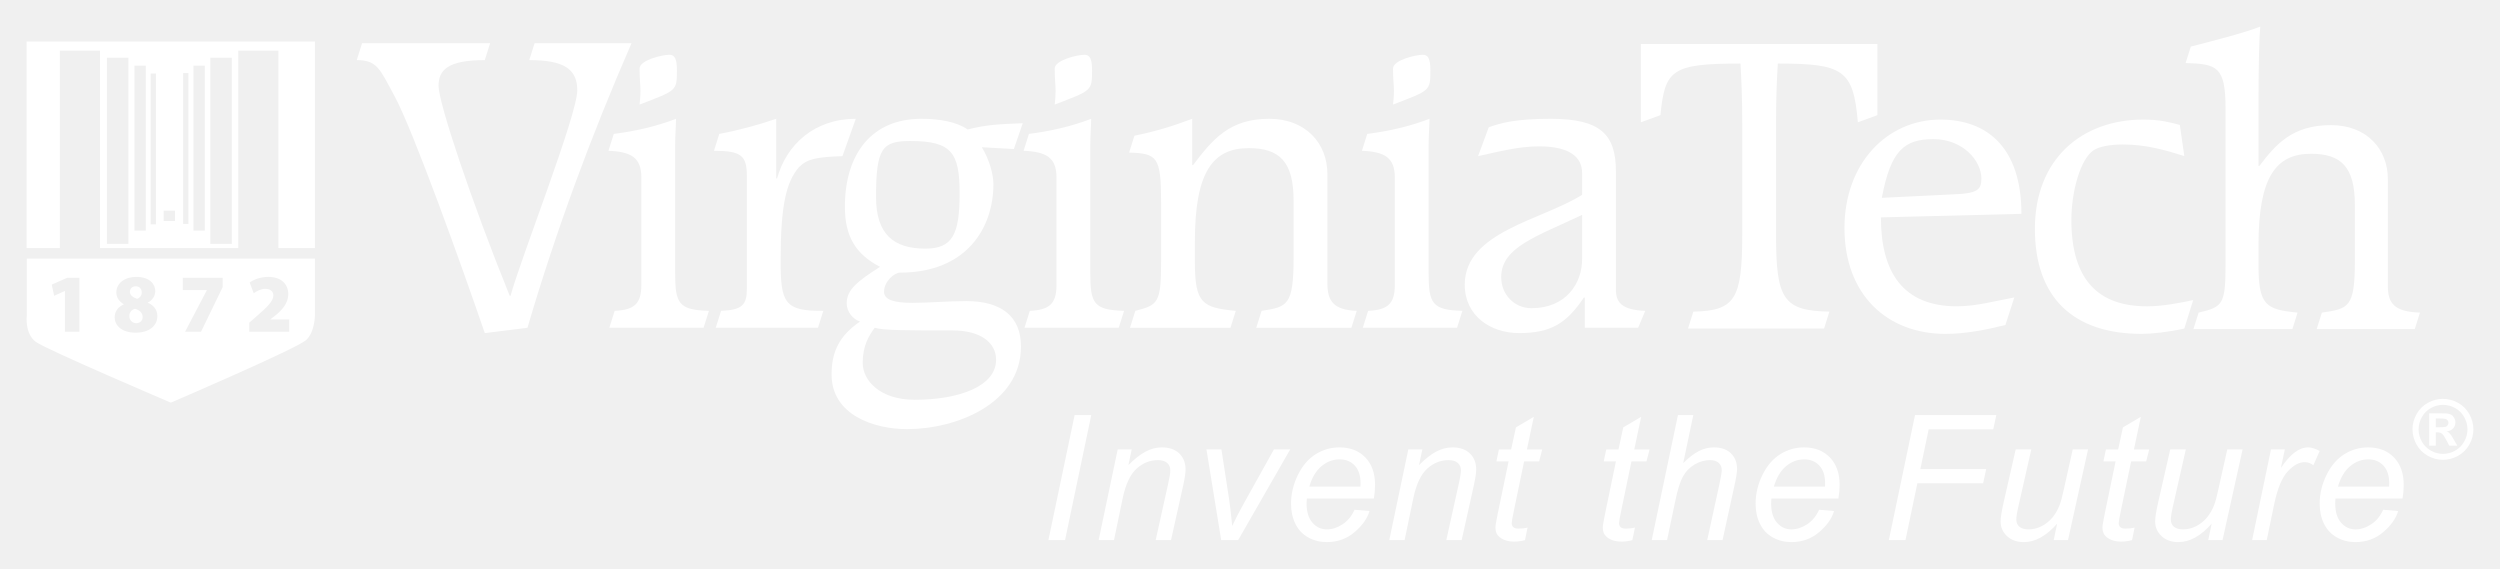
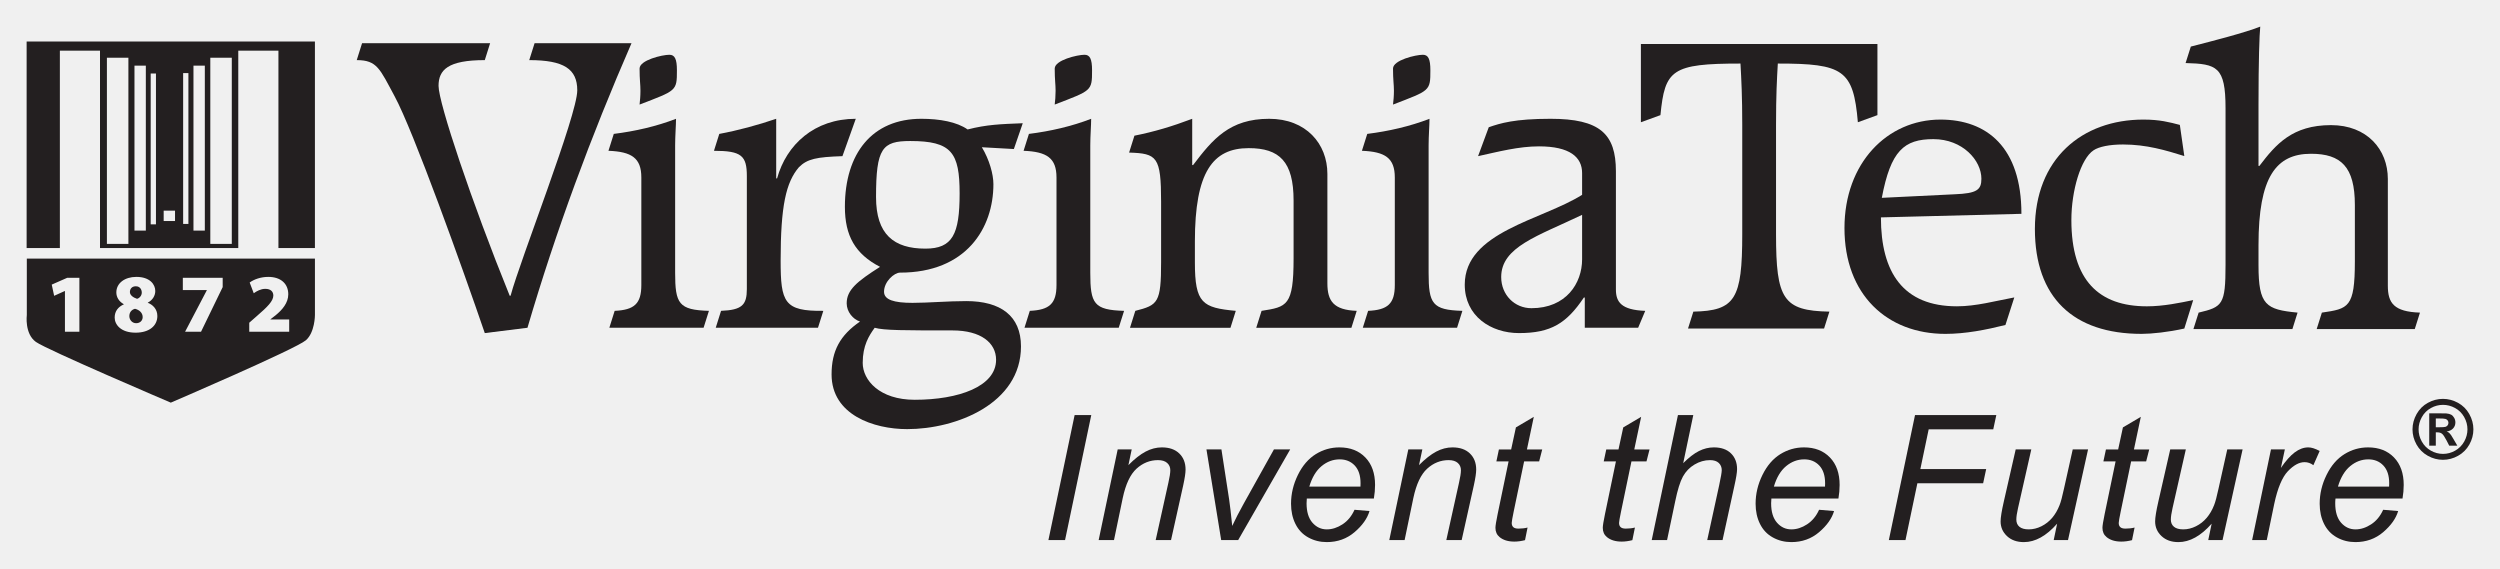
<svg xmlns="http://www.w3.org/2000/svg" viewBox="0 0 187.942 42.754" height="42.754" width="187.942" xml:space="preserve" version="1.1" id="svg2">
  <defs id="defs6">
    <clipPath id="clipPath18" clipPathUnits="userSpaceOnUse">
      <path id="path20" d="m 0,77.538 189.001,0 L 189.001,0 0,0 0,77.538 Z" />
    </clipPath>
  </defs>
  <g transform="matrix(1.25,0,0,-1.25,-25.25961,69.591)" id="g10">
-     <g style="fill:#ffffff" id="g4264">
-       <path d="m 34.148,41.005 -1.292,0 0,11.196 1.292,0 0,-11.196 z m -1.622,0.799 -0.683,0 0,9.921 0.683,0 0,-9.921 z m -0.987,0.401 -0.317,0 0,9.072 0.317,0 0,-9.072 z m -0.805,0.175 -0.683,0 0,0.624 0.683,0 0,-0.624 z m -1.147,-0.2 -0.317,0 0,9.072 0.317,0 0,-9.072 z m -0.609,-0.376 -0.683,0 0,9.921 0.683,0 0,-9.921 z m -1.048,-0.799 -1.293,0 0,11.196 1.293,0 0,-11.196 z m -6.121,12.171 0,-12.421 1.999,0 0,11.871 2.414,0 0,-11.871 8.316,0 0,11.871 2.415,0 0,-11.871 2.194,0 0,12.421 -17.338,0 z" style="fill:#ffffff;fill-opacity:1;fill-rule:nonzero;stroke:none" id="path12" />
-       <g style="fill:#ffffff" id="g14">
-         <g style="fill:#ffffff" id="g16" clip-path="url(#clipPath18)">
-           <g style="fill:#ffffff" id="g22" transform="translate(41.6626,52.0576)">
-             <path d="m 0,0 c 1.23,0 1.391,-0.534 2.273,-2.166 1.123,-2.059 4.091,-10.348 5.428,-14.251 l 2.567,0.32 c 1.712,5.83 3.824,11.526 6.257,17.115 l -5.829,0 L 10.375,0 c 2.085,0 2.888,-0.534 2.888,-1.818 0,-1.497 -3.422,-10.161 -4.011,-12.353 l -0.053,0 C 6.899,-8.502 4.92,-2.567 4.92,-1.55 4.92,-0.588 5.482,0 7.701,0 l 0.321,1.018 -7.701,0 L 0,0 Z" style="fill:#ffffff;fill-opacity:1;fill-rule:evenodd;stroke:none" id="path24" />
+     <g id="g4264">
+       <path d="m 34.148,41.005 -1.292,0 0,11.196 1.292,0 0,-11.196 z m -1.622,0.799 -0.683,0 0,9.921 0.683,0 0,-9.921 z m -0.987,0.401 -0.317,0 0,9.072 0.317,0 0,-9.072 z m -0.805,0.175 -0.683,0 0,0.624 0.683,0 0,-0.624 z m -1.147,-0.2 -0.317,0 0,9.072 0.317,0 0,-9.072 z m -0.609,-0.376 -0.683,0 0,9.921 0.683,0 0,-9.921 z m -1.048,-0.799 -1.293,0 0,11.196 1.293,0 0,-11.196 z m -6.121,12.171 0,-12.421 1.999,0 0,11.871 2.414,0 0,-11.871 8.316,0 0,11.871 2.415,0 0,-11.871 2.194,0 0,12.421 -17.338,0 z" style="fill:#231f20;fill-opacity:1;fill-rule:nonzero;stroke:none" id="path12" />
+       <g id="g14">
+         <g id="g16" clip-path="url(#clipPath18)">
+           <g id="g22" transform="translate(41.6626,52.0576)">
+             <path d="m 0,0 c 1.23,0 1.391,-0.534 2.273,-2.166 1.123,-2.059 4.091,-10.348 5.428,-14.251 l 2.567,0.32 c 1.712,5.83 3.824,11.526 6.257,17.115 l -5.829,0 L 10.375,0 c 2.085,0 2.888,-0.534 2.888,-1.818 0,-1.497 -3.422,-10.161 -4.011,-12.353 l -0.053,0 C 6.899,-8.502 4.92,-2.567 4.92,-1.55 4.92,-0.588 5.482,0 7.701,0 l 0.321,1.018 -7.701,0 L 0,0 Z" style="fill:#231f20;fill-opacity:1;fill-rule:evenodd;stroke:none" id="path24" />
          </g>
-           <g style="fill:#ffffff" id="g26" transform="translate(60.9185,51.4429)">
-             <path d="m 0,0 c 0,0.696 -0.134,0.936 -0.455,0.936 -0.428,0 -1.791,-0.321 -1.791,-0.829 0,-0.695 0.053,-0.936 0.053,-1.337 0,-0.321 -0.027,-0.588 -0.053,-0.829 C -0.026,-1.203 0,-1.256 0,0 m 1.604,-15.482 0.321,1.017 c -1.818,0.053 -2.032,0.427 -2.032,2.298 l 0,7.648 c 0,0.589 0.053,1.203 0.053,1.604 -1.176,-0.454 -2.459,-0.748 -3.743,-0.908 l -0.321,-1.016 c 1.39,-0.054 1.978,-0.428 1.978,-1.605 l 0,-6.471 c 0,-1.123 -0.426,-1.497 -1.604,-1.55 l -0.32,-1.017 5.668,0 z" style="fill:#ffffff;fill-opacity:1;fill-rule:evenodd;stroke:none" id="path28" />
+           <g id="g26" transform="translate(60.9185,51.4429)">
+             <path d="m 0,0 c 0,0.696 -0.134,0.936 -0.455,0.936 -0.428,0 -1.791,-0.321 -1.791,-0.829 0,-0.695 0.053,-0.936 0.053,-1.337 0,-0.321 -0.027,-0.588 -0.053,-0.829 C -0.026,-1.203 0,-1.256 0,0 m 1.604,-15.482 0.321,1.017 c -1.818,0.053 -2.032,0.427 -2.032,2.298 l 0,7.648 c 0,0.589 0.053,1.203 0.053,1.604 -1.176,-0.454 -2.459,-0.748 -3.743,-0.908 l -0.321,-1.016 c 1.39,-0.054 1.978,-0.428 1.978,-1.605 l 0,-6.471 c 0,-1.123 -0.426,-1.497 -1.604,-1.55 l -0.32,-1.017 5.668,0 z" style="fill:#231f20;fill-opacity:1;fill-rule:evenodd;stroke:none" id="path28" />
          </g>
-           <g style="fill:#ffffff" id="g30" transform="translate(69.4023,35.9604)">
-             <path d="m 0,0 0.321,1.018 c -2.353,-0.028 -2.567,0.506 -2.567,3.02 0,3.289 0.321,4.707 1.097,5.615 0.507,0.509 1.069,0.615 2.62,0.668 l 0.802,2.247 c -2.487,0 -4.171,-1.551 -4.732,-3.583 l -0.054,0 0,3.583 c -1.096,-0.374 -2.273,-0.695 -3.423,-0.909 l -0.32,-1.016 c 1.657,0 1.978,-0.294 1.978,-1.524 l 0,-6.792 c 0,-0.962 -0.295,-1.257 -1.551,-1.309 L -6.149,0 0,0 Z" style="fill:#ffffff;fill-opacity:1;fill-rule:evenodd;stroke:none" id="path32" />
+           <g id="g30" transform="translate(69.4023,35.9604)">
+             <path d="m 0,0 0.321,1.018 c -2.353,-0.028 -2.567,0.506 -2.567,3.02 0,3.289 0.321,4.707 1.097,5.615 0.507,0.509 1.069,0.615 2.62,0.668 l 0.802,2.247 c -2.487,0 -4.171,-1.551 -4.732,-3.583 l -0.054,0 0,3.583 c -1.096,-0.374 -2.273,-0.695 -3.423,-0.909 l -0.32,-1.016 c 1.657,0 1.978,-0.294 1.978,-1.524 l 0,-6.792 c 0,-0.962 -0.295,-1.257 -1.551,-1.309 L -6.149,0 0,0 Z" style="fill:#231f20;fill-opacity:1;fill-rule:evenodd;stroke:none" id="path32" />
          </g>
-           <g style="fill:#ffffff" id="g34" transform="translate(81.7178,48.2617)">
-             <path d="M 0,0 C -1.364,-0.054 -2.167,-0.081 -3.316,-0.375 -3.958,0.08 -5,0.267 -6.097,0.267 c -2.968,0 -4.6,-2.086 -4.6,-5.295 0,-1.738 0.616,-2.835 2.114,-3.61 -1.391,-0.883 -2.006,-1.39 -2.006,-2.193 0,-0.507 0.374,-0.961 0.802,-1.096 -1.203,-0.828 -1.711,-1.764 -1.711,-3.181 0,-2.434 2.54,-3.289 4.545,-3.289 2.942,0 6.846,1.524 6.846,4.973 0,1.844 -1.23,2.727 -3.29,2.727 -1.122,0 -2.271,-0.106 -3.234,-0.106 -1.124,0 -1.712,0.187 -1.712,0.668 0,0.614 0.614,1.15 0.963,1.15 3.983,0 5.615,2.674 5.615,5.321 0,0.588 -0.241,1.471 -0.695,2.22 L -0.535,-1.552 0,0 Z m -8.824,-4.439 c 0,2.941 0.373,3.369 2.058,3.369 2.488,0 2.969,-0.695 2.969,-3.156 0,-2.46 -0.428,-3.316 -2.059,-3.316 -1.899,0 -2.968,0.856 -2.968,3.103 m 7.22,-9.787 c 0,-1.604 -2.247,-2.406 -4.895,-2.406 -2.111,0 -3.127,1.176 -3.127,2.219 0,1.043 0.374,1.631 0.721,2.112 0.535,-0.16 1.819,-0.16 4.68,-0.16 1.711,0 2.621,-0.748 2.621,-1.765" style="fill:#ffffff;fill-opacity:1;fill-rule:evenodd;stroke:none" id="path36" />
+           <g id="g34" transform="translate(81.7178,48.2617)">
+             <path d="M 0,0 C -1.364,-0.054 -2.167,-0.081 -3.316,-0.375 -3.958,0.08 -5,0.267 -6.097,0.267 c -2.968,0 -4.6,-2.086 -4.6,-5.295 0,-1.738 0.616,-2.835 2.114,-3.61 -1.391,-0.883 -2.006,-1.39 -2.006,-2.193 0,-0.507 0.374,-0.961 0.802,-1.096 -1.203,-0.828 -1.711,-1.764 -1.711,-3.181 0,-2.434 2.54,-3.289 4.545,-3.289 2.942,0 6.846,1.524 6.846,4.973 0,1.844 -1.23,2.727 -3.29,2.727 -1.122,0 -2.271,-0.106 -3.234,-0.106 -1.124,0 -1.712,0.187 -1.712,0.668 0,0.614 0.614,1.15 0.963,1.15 3.983,0 5.615,2.674 5.615,5.321 0,0.588 -0.241,1.471 -0.695,2.22 L -0.535,-1.552 0,0 Z m -8.824,-4.439 c 0,2.941 0.373,3.369 2.058,3.369 2.488,0 2.969,-0.695 2.969,-3.156 0,-2.46 -0.428,-3.316 -2.059,-3.316 -1.899,0 -2.968,0.856 -2.968,3.103 m 7.22,-9.787 c 0,-1.604 -2.247,-2.406 -4.895,-2.406 -2.111,0 -3.127,1.176 -3.127,2.219 0,1.043 0.374,1.631 0.721,2.112 0.535,-0.16 1.819,-0.16 4.68,-0.16 1.711,0 2.621,-0.748 2.621,-1.765" style="fill:#231f20;fill-opacity:1;fill-rule:evenodd;stroke:none" id="path36" />
          </g>
-           <g style="fill:#ffffff" id="g38" transform="translate(85.8857,51.4429)">
-             <path d="m 0,0 c 0,0.696 -0.134,0.936 -0.455,0.936 -0.428,0 -1.791,-0.321 -1.791,-0.829 0,-0.695 0.053,-0.936 0.053,-1.337 0,-0.321 -0.026,-0.588 -0.053,-0.829 C -0.026,-1.203 0,-1.256 0,0 m 1.604,-15.482 0.322,1.017 c -1.819,0.053 -2.033,0.427 -2.033,2.298 l 0,7.648 c 0,0.589 0.053,1.203 0.053,1.604 -1.176,-0.454 -2.459,-0.748 -3.743,-0.908 l -0.321,-1.016 c 1.39,-0.054 1.979,-0.428 1.979,-1.605 l 0,-6.471 c 0,-1.123 -0.428,-1.497 -1.605,-1.55 l -0.32,-1.017 5.668,0 z" style="fill:#ffffff;fill-opacity:1;fill-rule:evenodd;stroke:none" id="path40" />
+           <g id="g38" transform="translate(85.8857,51.4429)">
+             <path d="m 0,0 c 0,0.696 -0.134,0.936 -0.455,0.936 -0.428,0 -1.791,-0.321 -1.791,-0.829 0,-0.695 0.053,-0.936 0.053,-1.337 0,-0.321 -0.026,-0.588 -0.053,-0.829 C -0.026,-1.203 0,-1.256 0,0 m 1.604,-15.482 0.322,1.017 c -1.819,0.053 -2.033,0.427 -2.033,2.298 l 0,7.648 c 0,0.589 0.053,1.203 0.053,1.604 -1.176,-0.454 -2.459,-0.748 -3.743,-0.908 l -0.321,-1.016 c 1.39,-0.054 1.979,-0.428 1.979,-1.605 l 0,-6.471 c 0,-1.123 -0.428,-1.497 -1.605,-1.55 l -0.32,-1.017 5.668,0 z" style="fill:#231f20;fill-opacity:1;fill-rule:evenodd;stroke:none" id="path40" />
          </g>
-           <g style="fill:#ffffff" id="g42" transform="translate(98.0059,40.1323)">
-             <path d="m 0,0 c 0,-2.861 -0.4,-2.915 -1.925,-3.154 l -0.321,-1.018 5.723,0 0.32,1.018 c -1.39,0.052 -1.764,0.587 -1.764,1.656 l 0,6.578 c 0,1.818 -1.284,3.316 -3.503,3.316 -2.38,0 -3.396,-1.23 -4.573,-2.781 l -0.054,0 0,2.781 C -7.299,7.941 -8.369,7.621 -9.572,7.38 L -9.893,6.364 c 1.684,-0.053 1.925,-0.24 1.925,-2.968 l 0,-3.61 c 0,-2.46 -0.187,-2.593 -1.551,-2.94 l -0.32,-1.018 6.043,0 0.32,1.018 c -2.005,0.186 -2.46,0.453 -2.46,2.913 l 0,1.257 c 0,4.171 1.07,5.615 3.236,5.615 C -0.855,6.631 0,5.83 0,3.477 L 0,0 Z" style="fill:#ffffff;fill-opacity:1;fill-rule:evenodd;stroke:none" id="path44" />
+           <g id="g42" transform="translate(98.0059,40.1323)">
+             <path d="m 0,0 c 0,-2.861 -0.4,-2.915 -1.925,-3.154 l -0.321,-1.018 5.723,0 0.32,1.018 c -1.39,0.052 -1.764,0.587 -1.764,1.656 l 0,6.578 c 0,1.818 -1.284,3.316 -3.503,3.316 -2.38,0 -3.396,-1.23 -4.573,-2.781 l -0.054,0 0,2.781 C -7.299,7.941 -8.369,7.621 -9.572,7.38 L -9.893,6.364 c 1.684,-0.053 1.925,-0.24 1.925,-2.968 l 0,-3.61 c 0,-2.46 -0.187,-2.593 -1.551,-2.94 l -0.32,-1.018 6.043,0 0.32,1.018 c -2.005,0.186 -2.46,0.453 -2.46,2.913 l 0,1.257 c 0,4.171 1.07,5.615 3.236,5.615 C -0.855,6.631 0,5.83 0,3.477 L 0,0 Z" style="fill:#231f20;fill-opacity:1;fill-rule:evenodd;stroke:none" id="path44" />
          </g>
-           <g style="fill:#ffffff" id="g46" transform="translate(106.2324,51.4429)">
-             <path d="m 0,0 c 0,0.696 -0.133,0.936 -0.454,0.936 -0.428,0 -1.793,-0.321 -1.793,-0.829 0,-0.695 0.055,-0.936 0.055,-1.337 0,-0.321 -0.027,-0.588 -0.055,-0.829 C -0.026,-1.203 0,-1.256 0,0 m 1.605,-15.482 0.32,1.017 c -1.818,0.053 -2.031,0.427 -2.031,2.298 l 0,7.648 c 0,0.589 0.053,1.203 0.053,1.604 -1.177,-0.454 -2.46,-0.748 -3.743,-0.908 l -0.321,-1.016 c 1.39,-0.054 1.978,-0.428 1.978,-1.605 l 0,-6.471 c 0,-1.123 -0.428,-1.497 -1.605,-1.55 l -0.32,-1.017 5.669,0 z" style="fill:#ffffff;fill-opacity:1;fill-rule:evenodd;stroke:none" id="path48" />
+           <g id="g46" transform="translate(106.2324,51.4429)">
+             <path d="m 0,0 c 0,0.696 -0.133,0.936 -0.454,0.936 -0.428,0 -1.793,-0.321 -1.793,-0.829 0,-0.695 0.055,-0.936 0.055,-1.337 0,-0.321 -0.027,-0.588 -0.055,-0.829 C -0.026,-1.203 0,-1.256 0,0 m 1.605,-15.482 0.32,1.017 c -1.818,0.053 -2.031,0.427 -2.031,2.298 l 0,7.648 c 0,0.589 0.053,1.203 0.053,1.604 -1.177,-0.454 -2.46,-0.748 -3.743,-0.908 l -0.321,-1.016 c 1.39,-0.054 1.978,-0.428 1.978,-1.605 l 0,-6.471 c 0,-1.123 -0.428,-1.497 -1.605,-1.55 l -0.32,-1.017 5.669,0 z" style="fill:#231f20;fill-opacity:1;fill-rule:evenodd;stroke:none" id="path48" />
          </g>
-           <g style="fill:#ffffff" id="g50" transform="translate(115.3579,40.0786)">
-             <path d="m 0,0 c 0,-1.444 -0.961,-2.941 -3.048,-2.941 -1.016,0 -1.818,0.803 -1.818,1.872 0,1.818 2.193,2.46 4.866,3.743 L 0,0 Z m 3.797,-3.101 c -1.444,0.053 -1.764,0.534 -1.764,1.283 l 0,7.112 c 0,2.247 -0.963,3.156 -3.931,3.156 -2.166,0 -3.021,-0.267 -3.716,-0.508 L -6.257,6.203 c 1.231,0.269 2.434,0.589 3.664,0.589 C -0.748,6.792 0,6.15 0,5.187 L 0,3.878 c -2.406,-1.524 -7.058,-2.22 -7.058,-5.402 0,-1.898 1.577,-2.914 3.262,-2.914 1.924,0 2.861,0.588 3.903,2.139 l 0.054,0 0,-1.819 3.209,0 0.427,1.017 z" style="fill:#ffffff;fill-opacity:1;fill-rule:evenodd;stroke:none" id="path52" />
+           <g id="g50" transform="translate(115.3579,40.0786)">
+             <path d="m 0,0 c 0,-1.444 -0.961,-2.941 -3.048,-2.941 -1.016,0 -1.818,0.803 -1.818,1.872 0,1.818 2.193,2.46 4.866,3.743 L 0,0 Z m 3.797,-3.101 c -1.444,0.053 -1.764,0.534 -1.764,1.283 l 0,7.112 c 0,2.247 -0.963,3.156 -3.931,3.156 -2.166,0 -3.021,-0.267 -3.716,-0.508 L -6.257,6.203 c 1.231,0.269 2.434,0.589 3.664,0.589 C -0.748,6.792 0,6.15 0,5.187 L 0,3.878 c -2.406,-1.524 -7.058,-2.22 -7.058,-5.402 0,-1.898 1.577,-2.914 3.262,-2.914 1.924,0 2.861,0.588 3.903,2.139 l 0.054,0 0,-1.819 3.209,0 0.427,1.017 z" style="fill:#231f20;fill-opacity:1;fill-rule:evenodd;stroke:none" id="path52" />
          </g>
-           <g style="fill:#ffffff" id="g54" transform="translate(121.7271,35.9136)">
-             <path d="m 0,0 8.183,0 0.32,1.017 C 5.722,1.07 5.294,1.765 5.294,5.668 l 0,6.579 c 0,1.817 0.053,2.753 0.107,3.69 3.932,0 4.546,-0.375 4.814,-3.53 l 1.177,0.428 0,4.279 -14.226,0 0,-4.707 1.176,0.428 c 0.267,2.727 0.669,3.102 4.813,3.102 C 3.208,15 3.262,13.958 3.262,12.247 l 0,-6.579 C 3.262,1.765 2.834,1.07 0.321,1.017 L 0,0 Z" style="fill:#ffffff;fill-opacity:1;fill-rule:evenodd;stroke:none" id="path56" />
+           <g id="g54" transform="translate(121.7271,35.9136)">
+             <path d="m 0,0 8.183,0 0.32,1.017 C 5.722,1.07 5.294,1.765 5.294,5.668 l 0,6.579 c 0,1.817 0.053,2.753 0.107,3.69 3.932,0 4.546,-0.375 4.814,-3.53 l 1.177,0.428 0,4.279 -14.226,0 0,-4.707 1.176,0.428 c 0.267,2.727 0.669,3.102 4.813,3.102 C 3.208,15 3.262,13.958 3.262,12.247 l 0,-6.579 C 3.262,1.765 2.834,1.07 0.321,1.017 L 0,0 Z" style="fill:#231f20;fill-opacity:1;fill-rule:evenodd;stroke:none" id="path56" />
          </g>
-           <g style="fill:#ffffff" id="g58" transform="translate(133.3828,43.7749)">
-             <path d="M 0,0 C 0.535,2.834 1.336,3.53 3.103,3.53 4.866,3.53 5.989,2.246 5.989,1.149 5.989,0.481 5.723,0.267 4.385,0.214 L 0,0 Z M 7.968,-5.99 C 6.819,-6.203 5.669,-6.524 4.519,-6.524 c -3.235,0 -4.573,2.032 -4.573,5.348 l 8.45,0.214 c 0,4.01 -2.086,5.668 -4.867,5.668 -3.208,0 -5.775,-2.621 -5.775,-6.524 0,-4.012 2.567,-6.364 6.07,-6.364 1.203,0 2.433,0.241 3.61,0.535 l 0.534,1.657 z" style="fill:#ffffff;fill-opacity:1;fill-rule:evenodd;stroke:none" id="path60" />
+           <g id="g58" transform="translate(133.3828,43.7749)">
+             <path d="M 0,0 C 0.535,2.834 1.336,3.53 3.103,3.53 4.866,3.53 5.989,2.246 5.989,1.149 5.989,0.481 5.723,0.267 4.385,0.214 L 0,0 Z M 7.968,-5.99 C 6.819,-6.203 5.669,-6.524 4.519,-6.524 c -3.235,0 -4.573,2.032 -4.573,5.348 l 8.45,0.214 c 0,4.01 -2.086,5.668 -4.867,5.668 -3.208,0 -5.775,-2.621 -5.775,-6.524 0,-4.012 2.567,-6.364 6.07,-6.364 1.203,0 2.433,0.241 3.61,0.535 l 0.534,1.657 z" style="fill:#231f20;fill-opacity:1;fill-rule:evenodd;stroke:none" id="path60" />
          </g>
-           <g style="fill:#ffffff" id="g62" transform="translate(151.3071,48.1602)">
-             <path d="m 0,0 c -0.615,0.161 -1.203,0.321 -2.192,0.321 -3.69,0 -6.526,-2.353 -6.526,-6.578 0,-4.118 2.301,-6.31 6.418,-6.31 0.616,0 1.604,0.106 2.568,0.32 l 0.534,1.712 c -0.775,-0.161 -1.791,-0.375 -2.781,-0.375 -2.887,0 -4.545,1.551 -4.545,5.188 0,1.765 0.562,3.69 1.337,4.198 0.321,0.214 0.962,0.347 1.764,0.347 1.418,0 2.568,-0.347 3.691,-0.696 L 0,0 Z" style="fill:#ffffff;fill-opacity:1;fill-rule:evenodd;stroke:none" id="path64" />
+           <g id="g62" transform="translate(151.3071,48.1602)">
+             <path d="m 0,0 c -0.615,0.161 -1.203,0.321 -2.192,0.321 -3.69,0 -6.526,-2.353 -6.526,-6.578 0,-4.118 2.301,-6.31 6.418,-6.31 0.616,0 1.604,0.106 2.568,0.32 l 0.534,1.712 c -0.775,-0.161 -1.791,-0.375 -2.781,-0.375 -2.887,0 -4.545,1.551 -4.545,5.188 0,1.765 0.562,3.69 1.337,4.198 0.321,0.214 0.962,0.347 1.764,0.347 1.418,0 2.568,-0.347 3.691,-0.696 L 0,0 Z" style="fill:#231f20;fill-opacity:1;fill-rule:evenodd;stroke:none" id="path64" />
          </g>
-           <g style="fill:#ffffff" id="g66" transform="translate(154.0547,48.3198)">
-             <path d="m 0,0 0,-8.577 c 0,-2.401 -0.183,-2.531 -1.618,-2.871 l -0.314,-0.991 5.953,0 0.311,0.991 c -1.905,0.183 -2.349,0.445 -2.349,2.844 l 0,1.227 c 0,4.073 1.045,5.482 3.159,5.482 1.801,0 2.636,-0.783 2.636,-3.079 l 0,-3.394 c 0,-2.793 -0.391,-2.845 -1.984,-3.08 l -0.313,-0.991 5.899,0 0.313,0.991 c -1.566,0.052 -1.932,0.574 -1.932,1.618 l 0,6.421 c 0,1.775 -1.252,3.237 -3.418,3.237 -2.322,0 -3.315,-1.149 -4.307,-2.454 l -0.053,0 0,2.626 0,1.107 c 0,2.559 0.053,4.15 0.105,4.646 C 1.174,5.388 -0.758,4.892 -2.088,4.552 L -2.402,3.561 C -0.523,3.509 0,3.352 0,0.846 L 0,0 Z" style="fill:#ffffff;fill-opacity:1;fill-rule:nonzero;stroke:none" id="path68" />
+           <g id="g66" transform="translate(154.0547,48.3198)">
+             <path d="m 0,0 0,-8.577 c 0,-2.401 -0.183,-2.531 -1.618,-2.871 l -0.314,-0.991 5.953,0 0.311,0.991 c -1.905,0.183 -2.349,0.445 -2.349,2.844 l 0,1.227 c 0,4.073 1.045,5.482 3.159,5.482 1.801,0 2.636,-0.783 2.636,-3.079 l 0,-3.394 c 0,-2.793 -0.391,-2.845 -1.984,-3.08 l -0.313,-0.991 5.899,0 0.313,0.991 c -1.566,0.052 -1.932,0.574 -1.932,1.618 l 0,6.421 c 0,1.775 -1.252,3.237 -3.418,3.237 -2.322,0 -3.315,-1.149 -4.307,-2.454 l -0.053,0 0,2.626 0,1.107 c 0,2.559 0.053,4.15 0.105,4.646 C 1.174,5.388 -0.758,4.892 -2.088,4.552 L -2.402,3.561 C -0.523,3.509 0,3.352 0,0.846 L 0,0 Z" style="fill:#231f20;fill-opacity:1;fill-rule:nonzero;stroke:none" id="path68" />
          </g>
-           <g style="fill:#ffffff" id="g70" transform="translate(28.4492,37.7021)">
-             <path d="m 0,0 c 0.143,0.033 0.285,0.192 0.285,0.369 0,0.193 -0.109,0.384 -0.356,0.384 l -0.006,0 C -0.312,0.753 -0.429,0.594 -0.429,0.407 -0.429,0.22 -0.236,0.078 0,0 m -0.122,-0.6 c -0.214,-0.055 -0.341,-0.22 -0.341,-0.44 0,-0.218 0.165,-0.427 0.407,-0.427 l 0.005,0 c 0.232,0 0.39,0.159 0.39,0.367 0,0.259 -0.202,0.434 -0.461,0.5 m 9.273,-1.382 -2.402,0 0,0.544 0.45,0.395 c 0.658,0.568 0.993,0.908 0.998,1.238 0,0.234 -0.155,0.404 -0.484,0.404 -0.27,0 -0.514,-0.135 -0.694,-0.265 L 6.774,0.979 c 0.25,0.185 0.659,0.339 1.119,0.339 0.753,0 1.203,-0.409 1.203,-1.048 0,-0.52 -0.369,-0.939 -0.754,-1.254 l -0.32,-0.249 0,-0.01 1.129,0 0,-0.739 z m -4,2.686 -1.303,-2.686 -0.959,0 1.308,2.496 0,0.01 -1.443,0 0,0.739 2.397,0 0,-0.559 z m -5.237,-2.741 c -0.894,0 -1.259,0.489 -1.259,0.909 0,0.389 0.215,0.644 0.55,0.794 l 0,0.009 c -0.295,0.165 -0.45,0.425 -0.45,0.709 0,0.565 0.519,0.934 1.199,0.934 l 0.004,0 c 0.824,0 1.139,-0.459 1.139,-0.849 0,-0.28 -0.16,-0.549 -0.45,-0.699 l 0,-0.01 c 0.28,-0.105 0.575,-0.364 0.575,-0.794 0,-0.599 -0.5,-1.003 -1.308,-1.003 m -3.381,0.055 -0.869,0 0,2.451 -0.01,0 -0.639,-0.289 -0.145,0.674 0.929,0.409 0.734,0 0,-3.245 z m -3.162,4.399 0,-0.411 0,-2.982 c 0,0 -0.144,-1.119 0.545,-1.616 0.649,-0.469 8.115,-3.653 8.115,-3.653 0,0 7.518,3.228 8.124,3.752 0.544,0.472 0.544,1.517 0.544,1.517 l 0,2.982 0,0.412 -17.328,-0.001 z" style="fill:#ffffff;fill-opacity:1;fill-rule:nonzero;stroke:none" id="path72" />
+           <g id="g70" transform="translate(28.4492,37.7021)">
+             <path d="m 0,0 c 0.143,0.033 0.285,0.192 0.285,0.369 0,0.193 -0.109,0.384 -0.356,0.384 l -0.006,0 C -0.312,0.753 -0.429,0.594 -0.429,0.407 -0.429,0.22 -0.236,0.078 0,0 m -0.122,-0.6 c -0.214,-0.055 -0.341,-0.22 -0.341,-0.44 0,-0.218 0.165,-0.427 0.407,-0.427 l 0.005,0 c 0.232,0 0.39,0.159 0.39,0.367 0,0.259 -0.202,0.434 -0.461,0.5 m 9.273,-1.382 -2.402,0 0,0.544 0.45,0.395 c 0.658,0.568 0.993,0.908 0.998,1.238 0,0.234 -0.155,0.404 -0.484,0.404 -0.27,0 -0.514,-0.135 -0.694,-0.265 L 6.774,0.979 c 0.25,0.185 0.659,0.339 1.119,0.339 0.753,0 1.203,-0.409 1.203,-1.048 0,-0.52 -0.369,-0.939 -0.754,-1.254 l -0.32,-0.249 0,-0.01 1.129,0 0,-0.739 z m -4,2.686 -1.303,-2.686 -0.959,0 1.308,2.496 0,0.01 -1.443,0 0,0.739 2.397,0 0,-0.559 z m -5.237,-2.741 c -0.894,0 -1.259,0.489 -1.259,0.909 0,0.389 0.215,0.644 0.55,0.794 l 0,0.009 c -0.295,0.165 -0.45,0.425 -0.45,0.709 0,0.565 0.519,0.934 1.199,0.934 l 0.004,0 c 0.824,0 1.139,-0.459 1.139,-0.849 0,-0.28 -0.16,-0.549 -0.45,-0.699 l 0,-0.01 c 0.28,-0.105 0.575,-0.364 0.575,-0.794 0,-0.599 -0.5,-1.003 -1.308,-1.003 m -3.381,0.055 -0.869,0 0,2.451 -0.01,0 -0.639,-0.289 -0.145,0.674 0.929,0.409 0.734,0 0,-3.245 z m -3.162,4.399 0,-0.411 0,-2.982 c 0,0 -0.144,-1.119 0.545,-1.616 0.649,-0.469 8.115,-3.653 8.115,-3.653 0,0 7.518,3.228 8.124,3.752 0.544,0.472 0.544,1.517 0.544,1.517 l 0,2.982 0,0.412 -17.328,-0.001 z" style="fill:#231f20;fill-opacity:1;fill-rule:nonzero;stroke:none" id="path72" />
          </g>
-           <g style="fill:#ffffff" id="g74" transform="translate(83.2607,23.1924)">
-             <path d="m 0,0 1.577,7.519 1.001,0 L 1.001,0 0,0 Z" style="fill:#ffffff;fill-opacity:1;fill-rule:nonzero;stroke:none" id="path76" />
+           <g id="g74" transform="translate(83.2607,23.1924)">
+             <path d="m 0,0 1.577,7.519 1.001,0 L 1.001,0 0,0 Z" style="fill:#231f20;fill-opacity:1;fill-rule:nonzero;stroke:none" id="path76" />
          </g>
-           <g style="fill:#ffffff" id="g78" transform="translate(86.2822,23.1924)">
-             <path d="m 0,0 1.145,5.451 0.843,0 L 1.789,4.507 C 2.156,4.878 2.5,5.149 2.821,5.319 3.141,5.489 3.468,5.574 3.802,5.574 4.246,5.574 4.594,5.453 4.847,5.21 5.1,4.967 5.227,4.644 5.227,4.238 5.227,4.037 5.179,3.721 5.085,3.288 L 4.353,0 3.43,0 4.195,3.454 c 0.076,0.335 0.114,0.583 0.114,0.744 0,0.181 -0.063,0.328 -0.19,0.441 C 3.993,4.751 3.809,4.808 3.569,4.808 3.086,4.808 2.656,4.636 2.279,4.294 1.903,3.951 1.626,3.364 1.449,2.531 L 0.923,0 0,0 Z" style="fill:#ffffff;fill-opacity:1;fill-rule:nonzero;stroke:none" id="path80" />
+           <g id="g78" transform="translate(86.2822,23.1924)">
+             <path d="m 0,0 1.145,5.451 0.843,0 L 1.789,4.507 C 2.156,4.878 2.5,5.149 2.821,5.319 3.141,5.489 3.468,5.574 3.802,5.574 4.246,5.574 4.594,5.453 4.847,5.21 5.1,4.967 5.227,4.644 5.227,4.238 5.227,4.037 5.179,3.721 5.085,3.288 L 4.353,0 3.43,0 4.195,3.454 c 0.076,0.335 0.114,0.583 0.114,0.744 0,0.181 -0.063,0.328 -0.19,0.441 C 3.993,4.751 3.809,4.808 3.569,4.808 3.086,4.808 2.656,4.636 2.279,4.294 1.903,3.951 1.626,3.364 1.449,2.531 L 0.923,0 0,0 Z" style="fill:#231f20;fill-opacity:1;fill-rule:nonzero;stroke:none" id="path80" />
          </g>
-           <g style="fill:#ffffff" id="g82" transform="translate(93.6514,23.1924)">
-             <path d="m 0,0 -0.886,5.451 0.901,0 0.462,-2.997 C 0.527,2.125 0.589,1.591 0.664,0.85 0.842,1.235 1.07,1.678 1.347,2.177 l 1.825,3.274 0.978,0 L 1.022,0 0,0 Z" style="fill:#ffffff;fill-opacity:1;fill-rule:nonzero;stroke:none" id="path84" />
+           <g id="g82" transform="translate(93.6514,23.1924)">
+             <path d="m 0,0 -0.886,5.451 0.901,0 0.462,-2.997 C 0.527,2.125 0.589,1.591 0.664,0.85 0.842,1.235 1.07,1.678 1.347,2.177 l 1.825,3.274 0.978,0 L 1.022,0 0,0 Z" style="fill:#231f20;fill-opacity:1;fill-rule:nonzero;stroke:none" id="path84" />
          </g>
-           <g style="fill:#ffffff" id="g86" transform="translate(98.9517,26.4082)">
-             <path d="M 0,0 3.076,0 C 3.079,0.095 3.081,0.163 3.081,0.204 3.081,0.667 2.964,1.021 2.73,1.269 2.497,1.515 2.195,1.638 1.827,1.638 1.428,1.638 1.064,1.502 0.735,1.23 0.407,0.958 0.162,0.548 0,0 M 2.718,-1.394 3.62,-1.47 C 3.49,-1.915 3.191,-2.337 2.723,-2.738 c -0.468,-0.4 -1.026,-0.6 -1.673,-0.6 -0.404,0 -0.776,0.093 -1.113,0.28 -0.338,0.186 -0.595,0.457 -0.771,0.813 -0.177,0.355 -0.265,0.761 -0.265,1.216 0,0.595 0.138,1.173 0.413,1.732 0.276,0.56 0.634,0.975 1.072,1.247 C 0.825,2.222 1.3,2.358 1.81,2.358 2.461,2.358 2.981,2.156 3.37,1.752 3.76,1.349 3.954,0.798 3.954,0.101 3.954,-0.166 3.93,-0.439 3.882,-0.72 l -4.032,0 c -0.01,-0.106 -0.015,-0.201 -0.015,-0.286 0,-0.509 0.118,-0.897 0.353,-1.165 0.235,-0.268 0.523,-0.402 0.864,-0.402 0.32,0 0.635,0.101 0.945,0.304 0.309,0.202 0.55,0.494 0.721,0.875" style="fill:#ffffff;fill-opacity:1;fill-rule:nonzero;stroke:none" id="path88" />
+           <g id="g86" transform="translate(98.9517,26.4082)">
+             <path d="M 0,0 3.076,0 C 3.079,0.095 3.081,0.163 3.081,0.204 3.081,0.667 2.964,1.021 2.73,1.269 2.497,1.515 2.195,1.638 1.827,1.638 1.428,1.638 1.064,1.502 0.735,1.23 0.407,0.958 0.162,0.548 0,0 M 2.718,-1.394 3.62,-1.47 C 3.49,-1.915 3.191,-2.337 2.723,-2.738 c -0.468,-0.4 -1.026,-0.6 -1.673,-0.6 -0.404,0 -0.776,0.093 -1.113,0.28 -0.338,0.186 -0.595,0.457 -0.771,0.813 -0.177,0.355 -0.265,0.761 -0.265,1.216 0,0.595 0.138,1.173 0.413,1.732 0.276,0.56 0.634,0.975 1.072,1.247 C 0.825,2.222 1.3,2.358 1.81,2.358 2.461,2.358 2.981,2.156 3.37,1.752 3.76,1.349 3.954,0.798 3.954,0.101 3.954,-0.166 3.93,-0.439 3.882,-0.72 l -4.032,0 c -0.01,-0.106 -0.015,-0.201 -0.015,-0.286 0,-0.509 0.118,-0.897 0.353,-1.165 0.235,-0.268 0.523,-0.402 0.864,-0.402 0.32,0 0.635,0.101 0.945,0.304 0.309,0.202 0.55,0.494 0.721,0.875" style="fill:#231f20;fill-opacity:1;fill-rule:nonzero;stroke:none" id="path88" />
          </g>
-           <g style="fill:#ffffff" id="g90" transform="translate(103.7612,23.1924)">
-             <path d="m 0,0 1.144,5.451 0.844,0 -0.2,-0.944 C 2.156,4.878 2.5,5.149 2.82,5.319 3.141,5.489 3.467,5.574 3.801,5.574 4.246,5.574 4.594,5.453 4.847,5.21 5.1,4.967 5.227,4.644 5.227,4.238 5.227,4.037 5.179,3.721 5.085,3.288 L 4.353,0 3.43,0 4.195,3.454 c 0.076,0.335 0.114,0.583 0.114,0.744 0,0.181 -0.063,0.328 -0.19,0.441 C 3.992,4.751 3.809,4.808 3.569,4.808 3.086,4.808 2.656,4.636 2.28,4.294 1.902,3.951 1.625,3.364 1.448,2.531 L 0.922,0 0,0 Z" style="fill:#ffffff;fill-opacity:1;fill-rule:nonzero;stroke:none" id="path92" />
+           <g id="g90" transform="translate(103.7612,23.1924)">
+             <path d="m 0,0 1.144,5.451 0.844,0 -0.2,-0.944 C 2.156,4.878 2.5,5.149 2.82,5.319 3.141,5.489 3.467,5.574 3.801,5.574 4.246,5.574 4.594,5.453 4.847,5.21 5.1,4.967 5.227,4.644 5.227,4.238 5.227,4.037 5.179,3.721 5.085,3.288 L 4.353,0 3.43,0 4.195,3.454 c 0.076,0.335 0.114,0.583 0.114,0.744 0,0.181 -0.063,0.328 -0.19,0.441 C 3.992,4.751 3.809,4.808 3.569,4.808 3.086,4.808 2.656,4.636 2.28,4.294 1.902,3.951 1.625,3.364 1.448,2.531 L 0.922,0 0,0 Z" style="fill:#231f20;fill-opacity:1;fill-rule:nonzero;stroke:none" id="path92" />
          </g>
-           <g style="fill:#ffffff" id="g94" transform="translate(112.0776,23.9453)">
-             <path d="m 0,0 -0.153,-0.758 c -0.222,-0.057 -0.437,-0.087 -0.645,-0.087 -0.372,0 -0.667,0.091 -0.888,0.273 -0.164,0.136 -0.246,0.322 -0.246,0.558 0,0.12 0.044,0.396 0.133,0.826 l 0.658,3.167 -0.734,0 0.152,0.719 0.736,0 0.286,1.325 1.076,0.635 -0.413,-1.96 0.919,0 -0.184,-0.719 -0.904,0 -0.627,-3.016 C -0.914,0.58 -0.953,0.35 -0.953,0.275 c 0,-0.109 0.032,-0.193 0.095,-0.251 0.064,-0.059 0.167,-0.088 0.311,-0.088 0.205,0 0.387,0.022 0.547,0.064" style="fill:#ffffff;fill-opacity:1;fill-rule:nonzero;stroke:none" id="path96" />
+           <g id="g94" transform="translate(112.0776,23.9453)">
+             <path d="m 0,0 -0.153,-0.758 c -0.222,-0.057 -0.437,-0.087 -0.645,-0.087 -0.372,0 -0.667,0.091 -0.888,0.273 -0.164,0.136 -0.246,0.322 -0.246,0.558 0,0.12 0.044,0.396 0.133,0.826 l 0.658,3.167 -0.734,0 0.152,0.719 0.736,0 0.286,1.325 1.076,0.635 -0.413,-1.96 0.919,0 -0.184,-0.719 -0.904,0 -0.627,-3.016 C -0.914,0.58 -0.953,0.35 -0.953,0.275 c 0,-0.109 0.032,-0.193 0.095,-0.251 0.064,-0.059 0.167,-0.088 0.311,-0.088 0.205,0 0.387,0.022 0.547,0.064" style="fill:#231f20;fill-opacity:1;fill-rule:nonzero;stroke:none" id="path96" />
          </g>
-           <g style="fill:#ffffff" id="g98" transform="translate(118.5342,23.9453)">
-             <path d="m 0,0 -0.154,-0.758 c -0.222,-0.057 -0.437,-0.087 -0.645,-0.087 -0.372,0 -0.667,0.091 -0.888,0.273 -0.164,0.136 -0.246,0.322 -0.246,0.558 0,0.12 0.044,0.396 0.133,0.826 l 0.658,3.167 -0.734,0 0.153,0.719 0.735,0 0.286,1.325 1.077,0.635 -0.414,-1.96 0.919,0 -0.184,-0.719 -0.904,0 -0.627,-3.016 C -0.914,0.58 -0.954,0.35 -0.954,0.275 c 0,-0.109 0.032,-0.193 0.095,-0.251 0.064,-0.059 0.167,-0.088 0.31,-0.088 0.205,0 0.388,0.022 0.549,0.064" style="fill:#ffffff;fill-opacity:1;fill-rule:nonzero;stroke:none" id="path100" />
+           <g id="g98" transform="translate(118.5342,23.9453)">
+             <path d="m 0,0 -0.154,-0.758 c -0.222,-0.057 -0.437,-0.087 -0.645,-0.087 -0.372,0 -0.667,0.091 -0.888,0.273 -0.164,0.136 -0.246,0.322 -0.246,0.558 0,0.12 0.044,0.396 0.133,0.826 l 0.658,3.167 -0.734,0 0.153,0.719 0.735,0 0.286,1.325 1.077,0.635 -0.414,-1.96 0.919,0 -0.184,-0.719 -0.904,0 -0.627,-3.016 C -0.914,0.58 -0.954,0.35 -0.954,0.275 c 0,-0.109 0.032,-0.193 0.095,-0.251 0.064,-0.059 0.167,-0.088 0.31,-0.088 0.205,0 0.388,0.022 0.549,0.064" style="fill:#231f20;fill-opacity:1;fill-rule:nonzero;stroke:none" id="path100" />
          </g>
-           <g style="fill:#ffffff" id="g102" transform="translate(119.5449,23.1924)">
-             <path d="m 0,0 1.577,7.519 0.923,0 -0.607,-2.894 c 0.338,0.338 0.653,0.581 0.944,0.728 0.291,0.147 0.591,0.221 0.899,0.221 0.442,0 0.785,-0.12 1.03,-0.36 C 5.011,4.975 5.133,4.658 5.133,4.266 5.133,4.075 5.076,3.723 4.961,3.211 L 4.26,0 3.338,0 4.057,3.299 C 4.16,3.778 4.211,4.08 4.211,4.203 4.211,4.38 4.151,4.526 4.031,4.639 3.911,4.751 3.737,4.808 3.51,4.808 3.183,4.808 2.871,4.72 2.574,4.543 2.277,4.367 2.044,4.125 1.875,3.818 1.707,3.512 1.553,3.017 1.413,2.335 L 0.923,0 0,0 Z" style="fill:#ffffff;fill-opacity:1;fill-rule:nonzero;stroke:none" id="path104" />
+           <g id="g102" transform="translate(119.5449,23.1924)">
+             <path d="m 0,0 1.577,7.519 0.923,0 -0.607,-2.894 c 0.338,0.338 0.653,0.581 0.944,0.728 0.291,0.147 0.591,0.221 0.899,0.221 0.442,0 0.785,-0.12 1.03,-0.36 C 5.011,4.975 5.133,4.658 5.133,4.266 5.133,4.075 5.076,3.723 4.961,3.211 L 4.26,0 3.338,0 4.057,3.299 C 4.16,3.778 4.211,4.08 4.211,4.203 4.211,4.38 4.151,4.526 4.031,4.639 3.911,4.751 3.737,4.808 3.51,4.808 3.183,4.808 2.871,4.72 2.574,4.543 2.277,4.367 2.044,4.125 1.875,3.818 1.707,3.512 1.553,3.017 1.413,2.335 L 0.923,0 0,0 Z" style="fill:#231f20;fill-opacity:1;fill-rule:nonzero;stroke:none" id="path104" />
          </g>
-           <g style="fill:#ffffff" id="g106" transform="translate(126.8911,26.4082)">
-             <path d="M 0,0 3.076,0 C 3.08,0.095 3.081,0.163 3.081,0.204 3.081,0.667 2.964,1.021 2.73,1.269 2.497,1.515 2.195,1.638 1.827,1.638 1.428,1.638 1.064,1.502 0.735,1.23 0.407,0.958 0.162,0.548 0,0 M 2.719,-1.394 3.62,-1.47 C 3.49,-1.915 3.191,-2.337 2.723,-2.738 c -0.468,-0.4 -1.026,-0.6 -1.673,-0.6 -0.404,0 -0.776,0.093 -1.113,0.28 -0.338,0.186 -0.595,0.457 -0.771,0.813 -0.177,0.355 -0.265,0.761 -0.265,1.216 0,0.595 0.138,1.173 0.413,1.732 0.276,0.56 0.634,0.975 1.072,1.247 0.439,0.272 0.914,0.408 1.425,0.408 0.65,0 1.171,-0.202 1.559,-0.606 0.39,-0.403 0.584,-0.954 0.584,-1.651 0,-0.267 -0.024,-0.54 -0.072,-0.821 l -4.032,0 c -0.01,-0.106 -0.015,-0.201 -0.015,-0.286 0,-0.509 0.118,-0.897 0.353,-1.165 0.236,-0.268 0.523,-0.402 0.864,-0.402 0.32,0 0.635,0.101 0.945,0.304 0.309,0.202 0.55,0.494 0.722,0.875" style="fill:#ffffff;fill-opacity:1;fill-rule:nonzero;stroke:none" id="path108" />
+           <g id="g106" transform="translate(126.8911,26.4082)">
+             <path d="M 0,0 3.076,0 C 3.08,0.095 3.081,0.163 3.081,0.204 3.081,0.667 2.964,1.021 2.73,1.269 2.497,1.515 2.195,1.638 1.827,1.638 1.428,1.638 1.064,1.502 0.735,1.23 0.407,0.958 0.162,0.548 0,0 M 2.719,-1.394 3.62,-1.47 C 3.49,-1.915 3.191,-2.337 2.723,-2.738 c -0.468,-0.4 -1.026,-0.6 -1.673,-0.6 -0.404,0 -0.776,0.093 -1.113,0.28 -0.338,0.186 -0.595,0.457 -0.771,0.813 -0.177,0.355 -0.265,0.761 -0.265,1.216 0,0.595 0.138,1.173 0.413,1.732 0.276,0.56 0.634,0.975 1.072,1.247 0.439,0.272 0.914,0.408 1.425,0.408 0.65,0 1.171,-0.202 1.559,-0.606 0.39,-0.403 0.584,-0.954 0.584,-1.651 0,-0.267 -0.024,-0.54 -0.072,-0.821 l -4.032,0 c -0.01,-0.106 -0.015,-0.201 -0.015,-0.286 0,-0.509 0.118,-0.897 0.353,-1.165 0.236,-0.268 0.523,-0.402 0.864,-0.402 0.32,0 0.635,0.101 0.945,0.304 0.309,0.202 0.55,0.494 0.722,0.875" style="fill:#231f20;fill-opacity:1;fill-rule:nonzero;stroke:none" id="path108" />
          </g>
-           <g style="fill:#ffffff" id="g110" transform="translate(133.8052,23.1924)">
-             <path d="m 0,0 1.575,7.519 4.889,0 -0.184,-0.858 -3.884,0 -0.5,-2.389 3.959,0 -0.184,-0.857 -3.955,0 L 1.001,0 0,0 Z" style="fill:#ffffff;fill-opacity:1;fill-rule:nonzero;stroke:none" id="path112" />
+           <g id="g110" transform="translate(133.8052,23.1924)">
+             <path d="m 0,0 1.575,7.519 4.889,0 -0.184,-0.858 -3.884,0 -0.5,-2.389 3.959,0 -0.184,-0.857 -3.955,0 L 1.001,0 0,0 Z" style="fill:#231f20;fill-opacity:1;fill-rule:nonzero;stroke:none" id="path112" />
          </g>
-           <g style="fill:#ffffff" id="g114" transform="translate(143.9258,24.1777)">
-             <path d="m 0,0 c -0.651,-0.739 -1.317,-1.108 -1.999,-1.108 -0.419,0 -0.757,0.12 -1.015,0.361 -0.257,0.241 -0.385,0.535 -0.385,0.883 0,0.23 0.063,0.623 0.19,1.182 l 0.718,3.148 0.938,0 -0.799,-3.531 C -2.419,0.64 -2.453,0.412 -2.453,0.249 c 0,-0.187 0.062,-0.332 0.188,-0.436 0.126,-0.103 0.311,-0.155 0.556,-0.155 0.262,0 0.518,0.063 0.768,0.188 0.249,0.125 0.464,0.295 0.646,0.508 0.18,0.214 0.328,0.467 0.441,0.758 0.076,0.187 0.164,0.514 0.264,0.982 l 0.529,2.372 0.922,0 -1.206,-5.451 -0.86,0 L 0,0 Z" style="fill:#ffffff;fill-opacity:1;fill-rule:nonzero;stroke:none" id="path116" />
+           <g id="g114" transform="translate(143.9258,24.1777)">
+             <path d="m 0,0 c -0.651,-0.739 -1.317,-1.108 -1.999,-1.108 -0.419,0 -0.757,0.12 -1.015,0.361 -0.257,0.241 -0.385,0.535 -0.385,0.883 0,0.23 0.063,0.623 0.19,1.182 l 0.718,3.148 0.938,0 -0.799,-3.531 C -2.419,0.64 -2.453,0.412 -2.453,0.249 c 0,-0.187 0.062,-0.332 0.188,-0.436 0.126,-0.103 0.311,-0.155 0.556,-0.155 0.262,0 0.518,0.063 0.768,0.188 0.249,0.125 0.464,0.295 0.646,0.508 0.18,0.214 0.328,0.467 0.441,0.758 0.076,0.187 0.164,0.514 0.264,0.982 l 0.529,2.372 0.922,0 -1.206,-5.451 -0.86,0 L 0,0 Z" style="fill:#231f20;fill-opacity:1;fill-rule:nonzero;stroke:none" id="path116" />
          </g>
-           <g style="fill:#ffffff" id="g118" transform="translate(148.585,23.9453)">
-             <path d="m 0,0 -0.154,-0.758 c -0.222,-0.057 -0.437,-0.087 -0.645,-0.087 -0.372,0 -0.667,0.091 -0.888,0.273 -0.164,0.136 -0.246,0.322 -0.246,0.558 0,0.12 0.044,0.396 0.133,0.826 l 0.658,3.167 -0.734,0 0.153,0.719 0.735,0 0.286,1.325 1.077,0.635 -0.414,-1.96 0.919,0 -0.184,-0.719 -0.904,0 -0.627,-3.016 C -0.914,0.58 -0.954,0.35 -0.954,0.275 c 0,-0.109 0.032,-0.193 0.095,-0.251 0.064,-0.059 0.167,-0.088 0.31,-0.088 0.205,0 0.388,0.022 0.549,0.064" style="fill:#ffffff;fill-opacity:1;fill-rule:nonzero;stroke:none" id="path120" />
+           <g id="g118" transform="translate(148.585,23.9453)">
+             <path d="m 0,0 -0.154,-0.758 c -0.222,-0.057 -0.437,-0.087 -0.645,-0.087 -0.372,0 -0.667,0.091 -0.888,0.273 -0.164,0.136 -0.246,0.322 -0.246,0.558 0,0.12 0.044,0.396 0.133,0.826 l 0.658,3.167 -0.734,0 0.153,0.719 0.735,0 0.286,1.325 1.077,0.635 -0.414,-1.96 0.919,0 -0.184,-0.719 -0.904,0 -0.627,-3.016 C -0.914,0.58 -0.954,0.35 -0.954,0.275 c 0,-0.109 0.032,-0.193 0.095,-0.251 0.064,-0.059 0.167,-0.088 0.31,-0.088 0.205,0 0.388,0.022 0.549,0.064" style="fill:#231f20;fill-opacity:1;fill-rule:nonzero;stroke:none" id="path120" />
          </g>
-           <g style="fill:#ffffff" id="g122" transform="translate(153.2197,24.1777)">
-             <path d="m 0,0 c -0.651,-0.739 -1.317,-1.108 -1.999,-1.108 -0.419,0 -0.757,0.12 -1.015,0.361 -0.257,0.241 -0.385,0.535 -0.385,0.883 0,0.23 0.063,0.623 0.19,1.182 l 0.718,3.148 0.938,0 -0.8,-3.531 C -2.419,0.64 -2.454,0.412 -2.454,0.249 c 0,-0.187 0.063,-0.332 0.189,-0.436 0.126,-0.103 0.311,-0.155 0.556,-0.155 0.262,0 0.518,0.063 0.767,0.188 0.25,0.125 0.465,0.295 0.646,0.508 0.181,0.214 0.328,0.467 0.442,0.758 0.076,0.187 0.164,0.514 0.264,0.982 l 0.529,2.372 0.922,0 -1.206,-5.451 -0.86,0 L 0,0 Z" style="fill:#ffffff;fill-opacity:1;fill-rule:nonzero;stroke:none" id="path124" />
+           <g id="g122" transform="translate(153.2197,24.1777)">
+             <path d="m 0,0 c -0.651,-0.739 -1.317,-1.108 -1.999,-1.108 -0.419,0 -0.757,0.12 -1.015,0.361 -0.257,0.241 -0.385,0.535 -0.385,0.883 0,0.23 0.063,0.623 0.19,1.182 l 0.718,3.148 0.938,0 -0.8,-3.531 C -2.419,0.64 -2.454,0.412 -2.454,0.249 c 0,-0.187 0.063,-0.332 0.189,-0.436 0.126,-0.103 0.311,-0.155 0.556,-0.155 0.262,0 0.518,0.063 0.767,0.188 0.25,0.125 0.465,0.295 0.646,0.508 0.181,0.214 0.328,0.467 0.442,0.758 0.076,0.187 0.164,0.514 0.264,0.982 l 0.529,2.372 0.922,0 -1.206,-5.451 -0.86,0 L 0,0 Z" style="fill:#231f20;fill-opacity:1;fill-rule:nonzero;stroke:none" id="path124" />
          </g>
-           <g style="fill:#ffffff" id="g126" transform="translate(155.6543,23.1924)">
-             <path d="m 0,0 1.133,5.451 0.834,0 L 1.729,4.337 C 2.014,4.757 2.29,5.069 2.558,5.271 2.826,5.473 3.1,5.574 3.38,5.574 3.564,5.574 3.792,5.502 4.062,5.359 L 3.683,4.502 C 3.522,4.625 3.346,4.686 3.155,4.686 2.831,4.686 2.496,4.504 2.15,4.141 1.806,3.778 1.532,3.125 1.331,2.183 L 0.88,0 0,0 Z" style="fill:#ffffff;fill-opacity:1;fill-rule:nonzero;stroke:none" id="path128" />
+           <g id="g126" transform="translate(155.6543,23.1924)">
+             <path d="m 0,0 1.133,5.451 0.834,0 L 1.729,4.337 C 2.014,4.757 2.29,5.069 2.558,5.271 2.826,5.473 3.1,5.574 3.38,5.574 3.564,5.574 3.792,5.502 4.062,5.359 L 3.683,4.502 C 3.522,4.625 3.346,4.686 3.155,4.686 2.831,4.686 2.496,4.504 2.15,4.141 1.806,3.778 1.532,3.125 1.331,2.183 L 0.88,0 0,0 Z" style="fill:#231f20;fill-opacity:1;fill-rule:nonzero;stroke:none" id="path128" />
          </g>
-           <g style="fill:#ffffff" id="g130" transform="translate(160.8154,26.4082)">
-             <path d="M 0,0 3.076,0 C 3.08,0.095 3.082,0.163 3.082,0.204 3.082,0.667 2.965,1.021 2.73,1.269 2.497,1.515 2.195,1.638 1.828,1.638 1.429,1.638 1.064,1.502 0.736,1.23 0.407,0.958 0.162,0.548 0,0 M 2.719,-1.394 3.621,-1.47 C 3.49,-1.915 3.191,-2.337 2.724,-2.738 c -0.468,-0.4 -1.027,-0.6 -1.673,-0.6 -0.405,0 -0.776,0.093 -1.113,0.28 -0.338,0.186 -0.595,0.457 -0.772,0.813 -0.176,0.355 -0.265,0.761 -0.265,1.216 0,0.595 0.138,1.173 0.414,1.732 0.276,0.56 0.633,0.975 1.072,1.247 0.439,0.272 0.914,0.408 1.424,0.408 0.651,0 1.171,-0.202 1.56,-0.606 0.389,-0.403 0.584,-0.954 0.584,-1.651 0,-0.267 -0.024,-0.54 -0.072,-0.821 l -4.031,0 c -0.012,-0.106 -0.016,-0.201 -0.016,-0.286 0,-0.509 0.117,-0.897 0.352,-1.165 0.236,-0.268 0.525,-0.402 0.865,-0.402 0.32,0 0.634,0.101 0.944,0.304 0.31,0.202 0.55,0.494 0.722,0.875" style="fill:#ffffff;fill-opacity:1;fill-rule:nonzero;stroke:none" id="path132" />
+           <g id="g130" transform="translate(160.8154,26.4082)">
+             <path d="M 0,0 3.076,0 C 3.08,0.095 3.082,0.163 3.082,0.204 3.082,0.667 2.965,1.021 2.73,1.269 2.497,1.515 2.195,1.638 1.828,1.638 1.429,1.638 1.064,1.502 0.736,1.23 0.407,0.958 0.162,0.548 0,0 M 2.719,-1.394 3.621,-1.47 C 3.49,-1.915 3.191,-2.337 2.724,-2.738 c -0.468,-0.4 -1.027,-0.6 -1.673,-0.6 -0.405,0 -0.776,0.093 -1.113,0.28 -0.338,0.186 -0.595,0.457 -0.772,0.813 -0.176,0.355 -0.265,0.761 -0.265,1.216 0,0.595 0.138,1.173 0.414,1.732 0.276,0.56 0.633,0.975 1.072,1.247 0.439,0.272 0.914,0.408 1.424,0.408 0.651,0 1.171,-0.202 1.56,-0.606 0.389,-0.403 0.584,-0.954 0.584,-1.651 0,-0.267 -0.024,-0.54 -0.072,-0.821 l -4.031,0 c -0.012,-0.106 -0.016,-0.201 -0.016,-0.286 0,-0.509 0.117,-0.897 0.352,-1.165 0.236,-0.268 0.525,-0.402 0.865,-0.402 0.32,0 0.634,0.101 0.944,0.304 0.31,0.202 0.55,0.494 0.722,0.875" style="fill:#231f20;fill-opacity:1;fill-rule:nonzero;stroke:none" id="path132" />
          </g>
-           <g style="fill:#ffffff" id="g134" transform="translate(166.7002,29.9761)">
-             <path d="M 0,0 0.16,0 C 0.387,0 0.526,0.009 0.582,0.026 0.637,0.044 0.68,0.075 0.713,0.119 0.743,0.162 0.76,0.212 0.76,0.268 0.76,0.321 0.744,0.37 0.713,0.412 0.682,0.454 0.639,0.484 0.582,0.502 0.523,0.521 0.383,0.53 0.16,0.53 L 0,0.53 0,0 Z m -0.395,-1.106 0,1.945 0.394,0 c 0.368,0 0.576,-0.002 0.62,-0.005 C 0.748,0.823 0.85,0.797 0.924,0.757 0.996,0.716 1.056,0.654 1.104,0.57 1.152,0.486 1.178,0.393 1.178,0.292 1.178,0.15 1.132,0.031 1.041,-0.069 0.948,-0.168 0.82,-0.23 0.654,-0.255 0.714,-0.277 0.76,-0.301 0.791,-0.328 0.822,-0.354 0.867,-0.404 0.922,-0.477 0.937,-0.496 0.984,-0.575 1.066,-0.714 l 0.229,-0.392 -0.488,0 -0.162,0.316 c -0.11,0.212 -0.201,0.346 -0.272,0.401 -0.071,0.056 -0.162,0.083 -0.27,0.083 l -0.103,0 0,-0.8 -0.395,0 z M 0.433,1.348 C 0.182,1.348 -0.06,1.286 -0.291,1.159 -0.521,1.033 -0.704,0.852 -0.836,0.616 -0.969,0.38 -1.035,0.133 -1.035,-0.125 c 0,-0.257 0.063,-0.501 0.194,-0.734 0.13,-0.233 0.311,-0.415 0.543,-0.546 0.232,-0.131 0.476,-0.196 0.731,-0.196 0.256,0 0.501,0.065 0.733,0.196 0.23,0.131 0.412,0.313 0.543,0.546 0.129,0.233 0.195,0.477 0.195,0.734 0,0.258 -0.066,0.505 -0.199,0.741 C 1.571,0.852 1.39,1.033 1.158,1.159 0.926,1.286 0.684,1.348 0.433,1.348 M 0.43,1.708 C 0.743,1.708 1.045,1.629 1.333,1.472 1.621,1.315 1.849,1.09 2.014,0.796 2.178,0.502 2.261,0.196 2.261,-0.125 2.261,-0.444 2.18,-0.748 2.018,-1.038 1.855,-1.327 1.631,-1.553 1.342,-1.714 1.053,-1.876 0.748,-1.957 0.43,-1.957 c -0.319,0 -0.623,0.081 -0.912,0.243 -0.289,0.161 -0.516,0.387 -0.677,0.676 -0.161,0.29 -0.242,0.594 -0.242,0.913 0,0.321 0.083,0.627 0.247,0.921 0.166,0.294 0.392,0.519 0.68,0.676 0.288,0.157 0.589,0.236 0.904,0.236" style="fill:#ffffff;fill-opacity:1;fill-rule:nonzero;stroke:none" id="path136" />
+           <g id="g134" transform="translate(166.7002,29.9761)">
+             <path d="M 0,0 0.16,0 C 0.387,0 0.526,0.009 0.582,0.026 0.637,0.044 0.68,0.075 0.713,0.119 0.743,0.162 0.76,0.212 0.76,0.268 0.76,0.321 0.744,0.37 0.713,0.412 0.682,0.454 0.639,0.484 0.582,0.502 0.523,0.521 0.383,0.53 0.16,0.53 L 0,0.53 0,0 Z m -0.395,-1.106 0,1.945 0.394,0 c 0.368,0 0.576,-0.002 0.62,-0.005 C 0.748,0.823 0.85,0.797 0.924,0.757 0.996,0.716 1.056,0.654 1.104,0.57 1.152,0.486 1.178,0.393 1.178,0.292 1.178,0.15 1.132,0.031 1.041,-0.069 0.948,-0.168 0.82,-0.23 0.654,-0.255 0.714,-0.277 0.76,-0.301 0.791,-0.328 0.822,-0.354 0.867,-0.404 0.922,-0.477 0.937,-0.496 0.984,-0.575 1.066,-0.714 l 0.229,-0.392 -0.488,0 -0.162,0.316 c -0.11,0.212 -0.201,0.346 -0.272,0.401 -0.071,0.056 -0.162,0.083 -0.27,0.083 l -0.103,0 0,-0.8 -0.395,0 z M 0.433,1.348 C 0.182,1.348 -0.06,1.286 -0.291,1.159 -0.521,1.033 -0.704,0.852 -0.836,0.616 -0.969,0.38 -1.035,0.133 -1.035,-0.125 c 0,-0.257 0.063,-0.501 0.194,-0.734 0.13,-0.233 0.311,-0.415 0.543,-0.546 0.232,-0.131 0.476,-0.196 0.731,-0.196 0.256,0 0.501,0.065 0.733,0.196 0.23,0.131 0.412,0.313 0.543,0.546 0.129,0.233 0.195,0.477 0.195,0.734 0,0.258 -0.066,0.505 -0.199,0.741 C 1.571,0.852 1.39,1.033 1.158,1.159 0.926,1.286 0.684,1.348 0.433,1.348 M 0.43,1.708 C 0.743,1.708 1.045,1.629 1.333,1.472 1.621,1.315 1.849,1.09 2.014,0.796 2.178,0.502 2.261,0.196 2.261,-0.125 2.261,-0.444 2.18,-0.748 2.018,-1.038 1.855,-1.327 1.631,-1.553 1.342,-1.714 1.053,-1.876 0.748,-1.957 0.43,-1.957 c -0.319,0 -0.623,0.081 -0.912,0.243 -0.289,0.161 -0.516,0.387 -0.677,0.676 -0.161,0.29 -0.242,0.594 -0.242,0.913 0,0.321 0.083,0.627 0.247,0.921 0.166,0.294 0.392,0.519 0.68,0.676 0.288,0.157 0.589,0.236 0.904,0.236" style="fill:#231f20;fill-opacity:1;fill-rule:nonzero;stroke:none" id="path136" />
          </g>
        </g>
      </g>
    </g>
  </g>
</svg>
